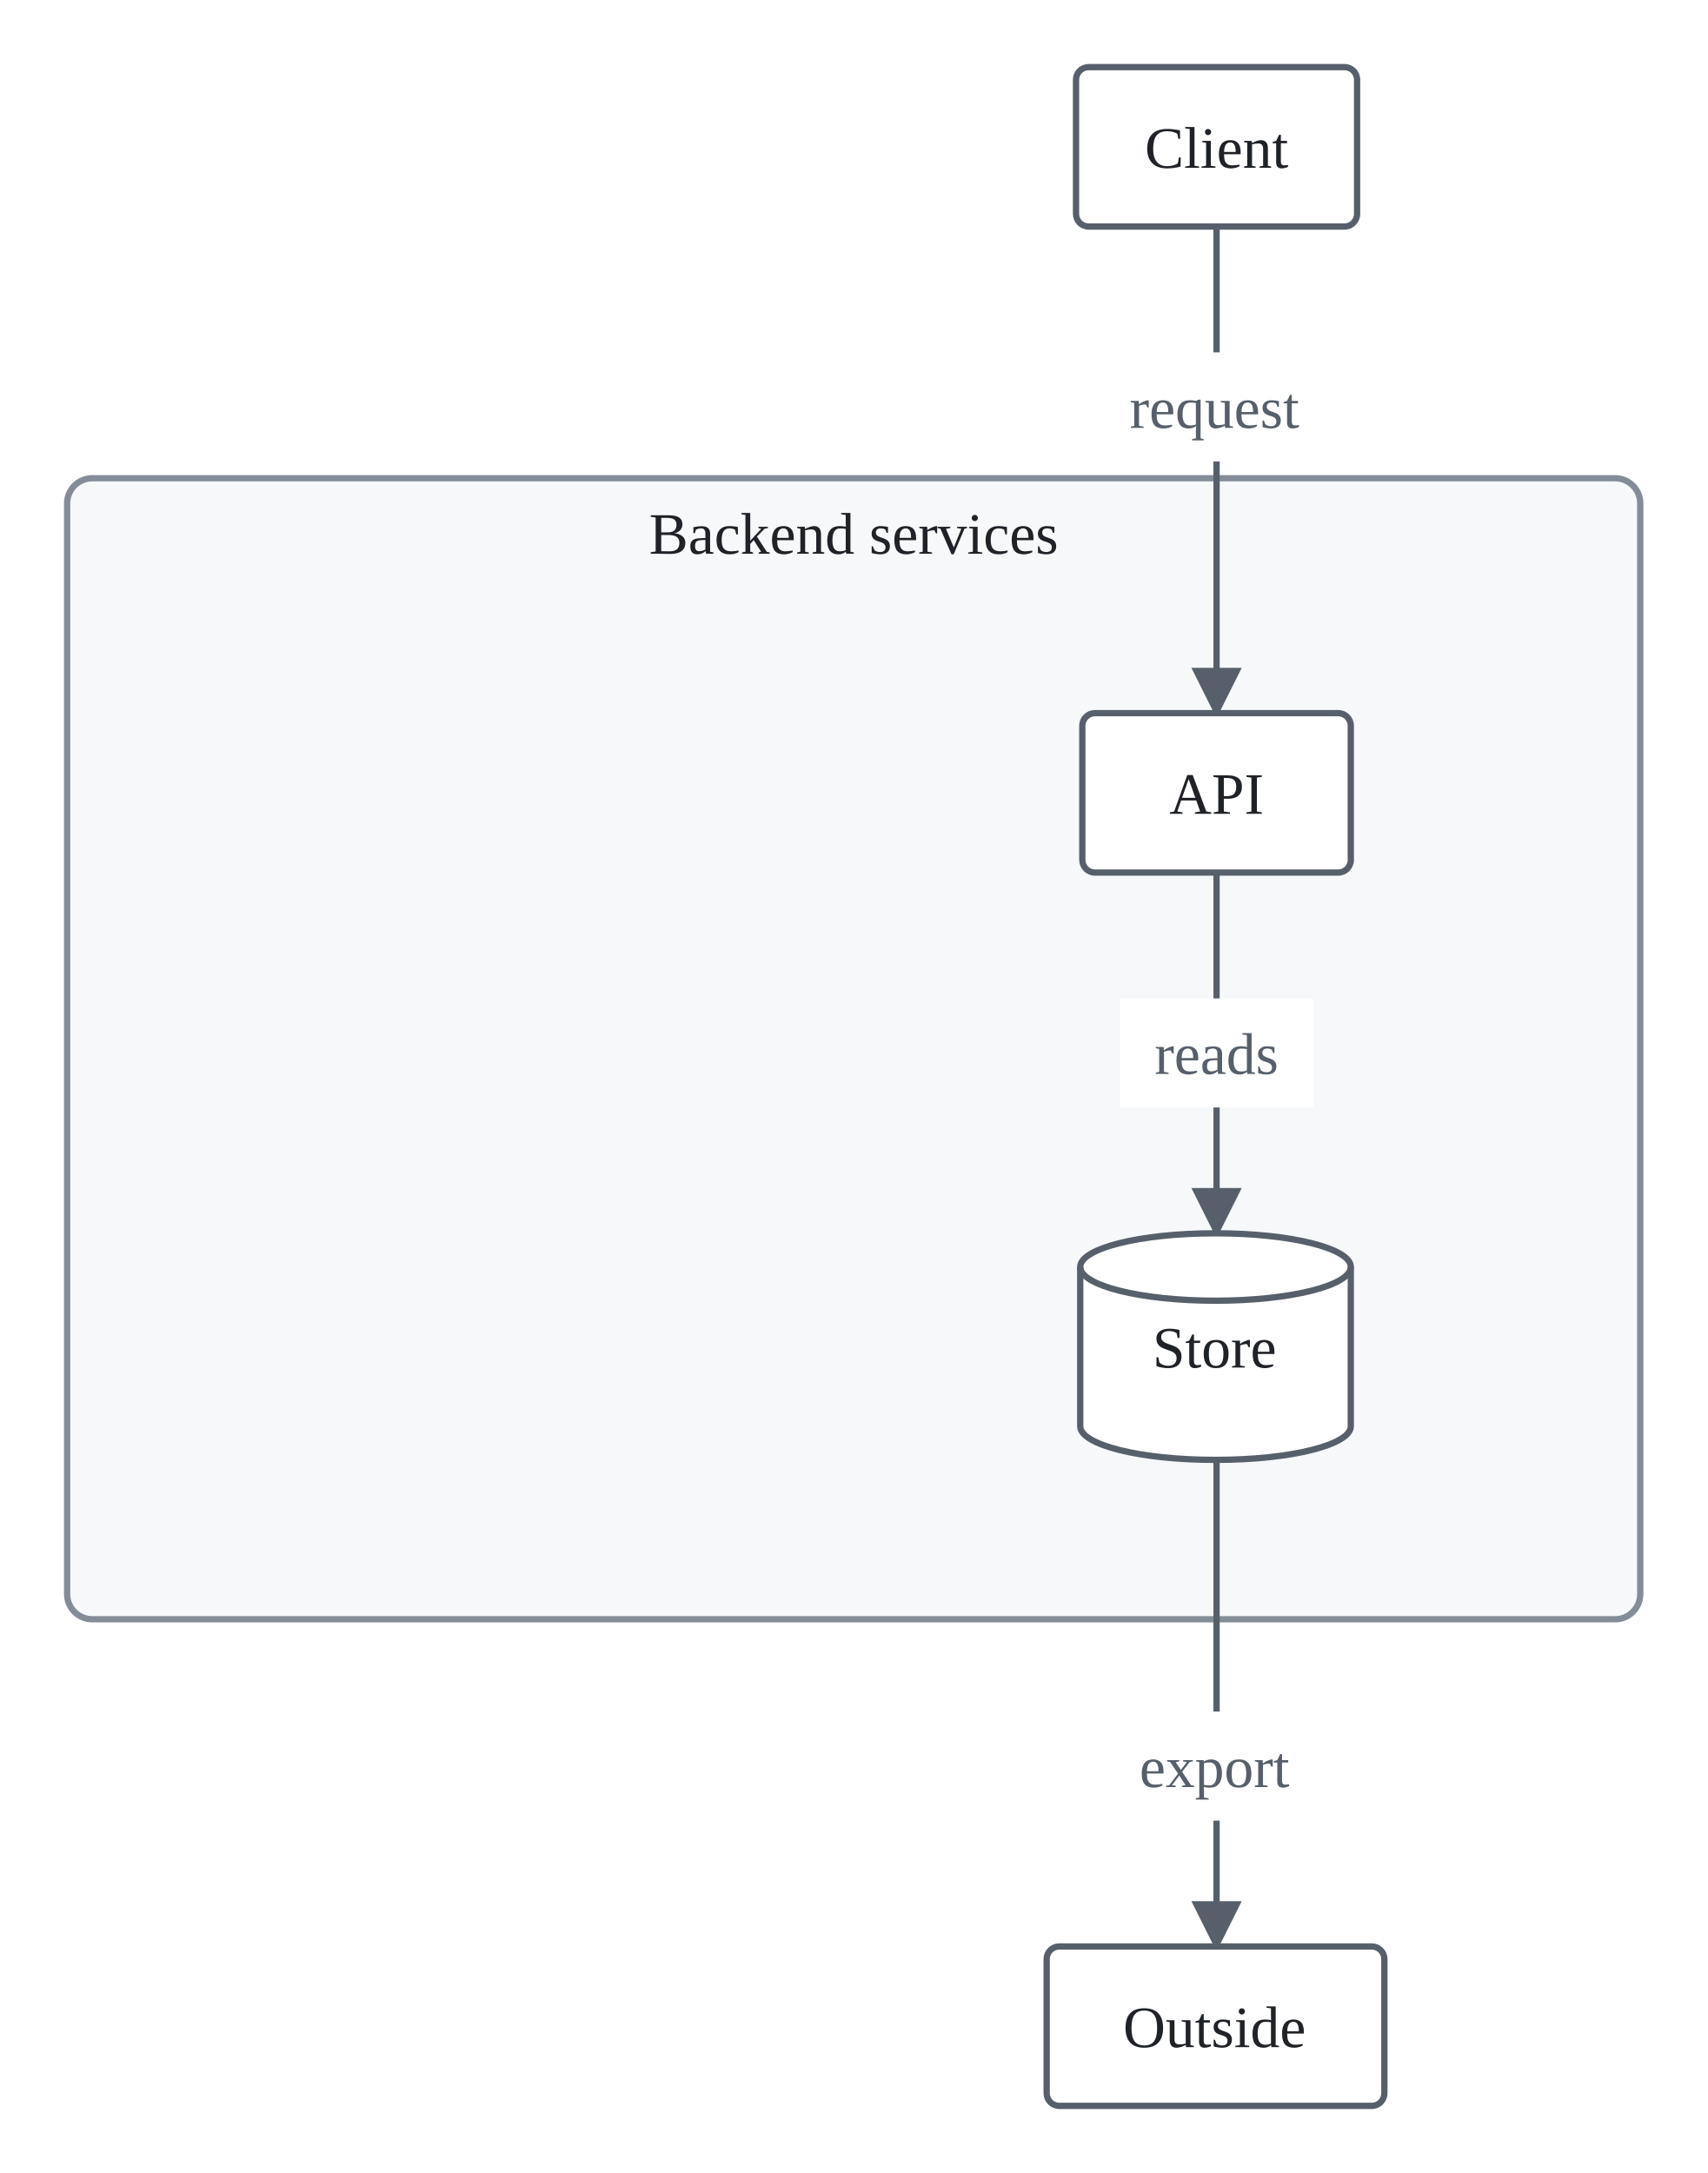
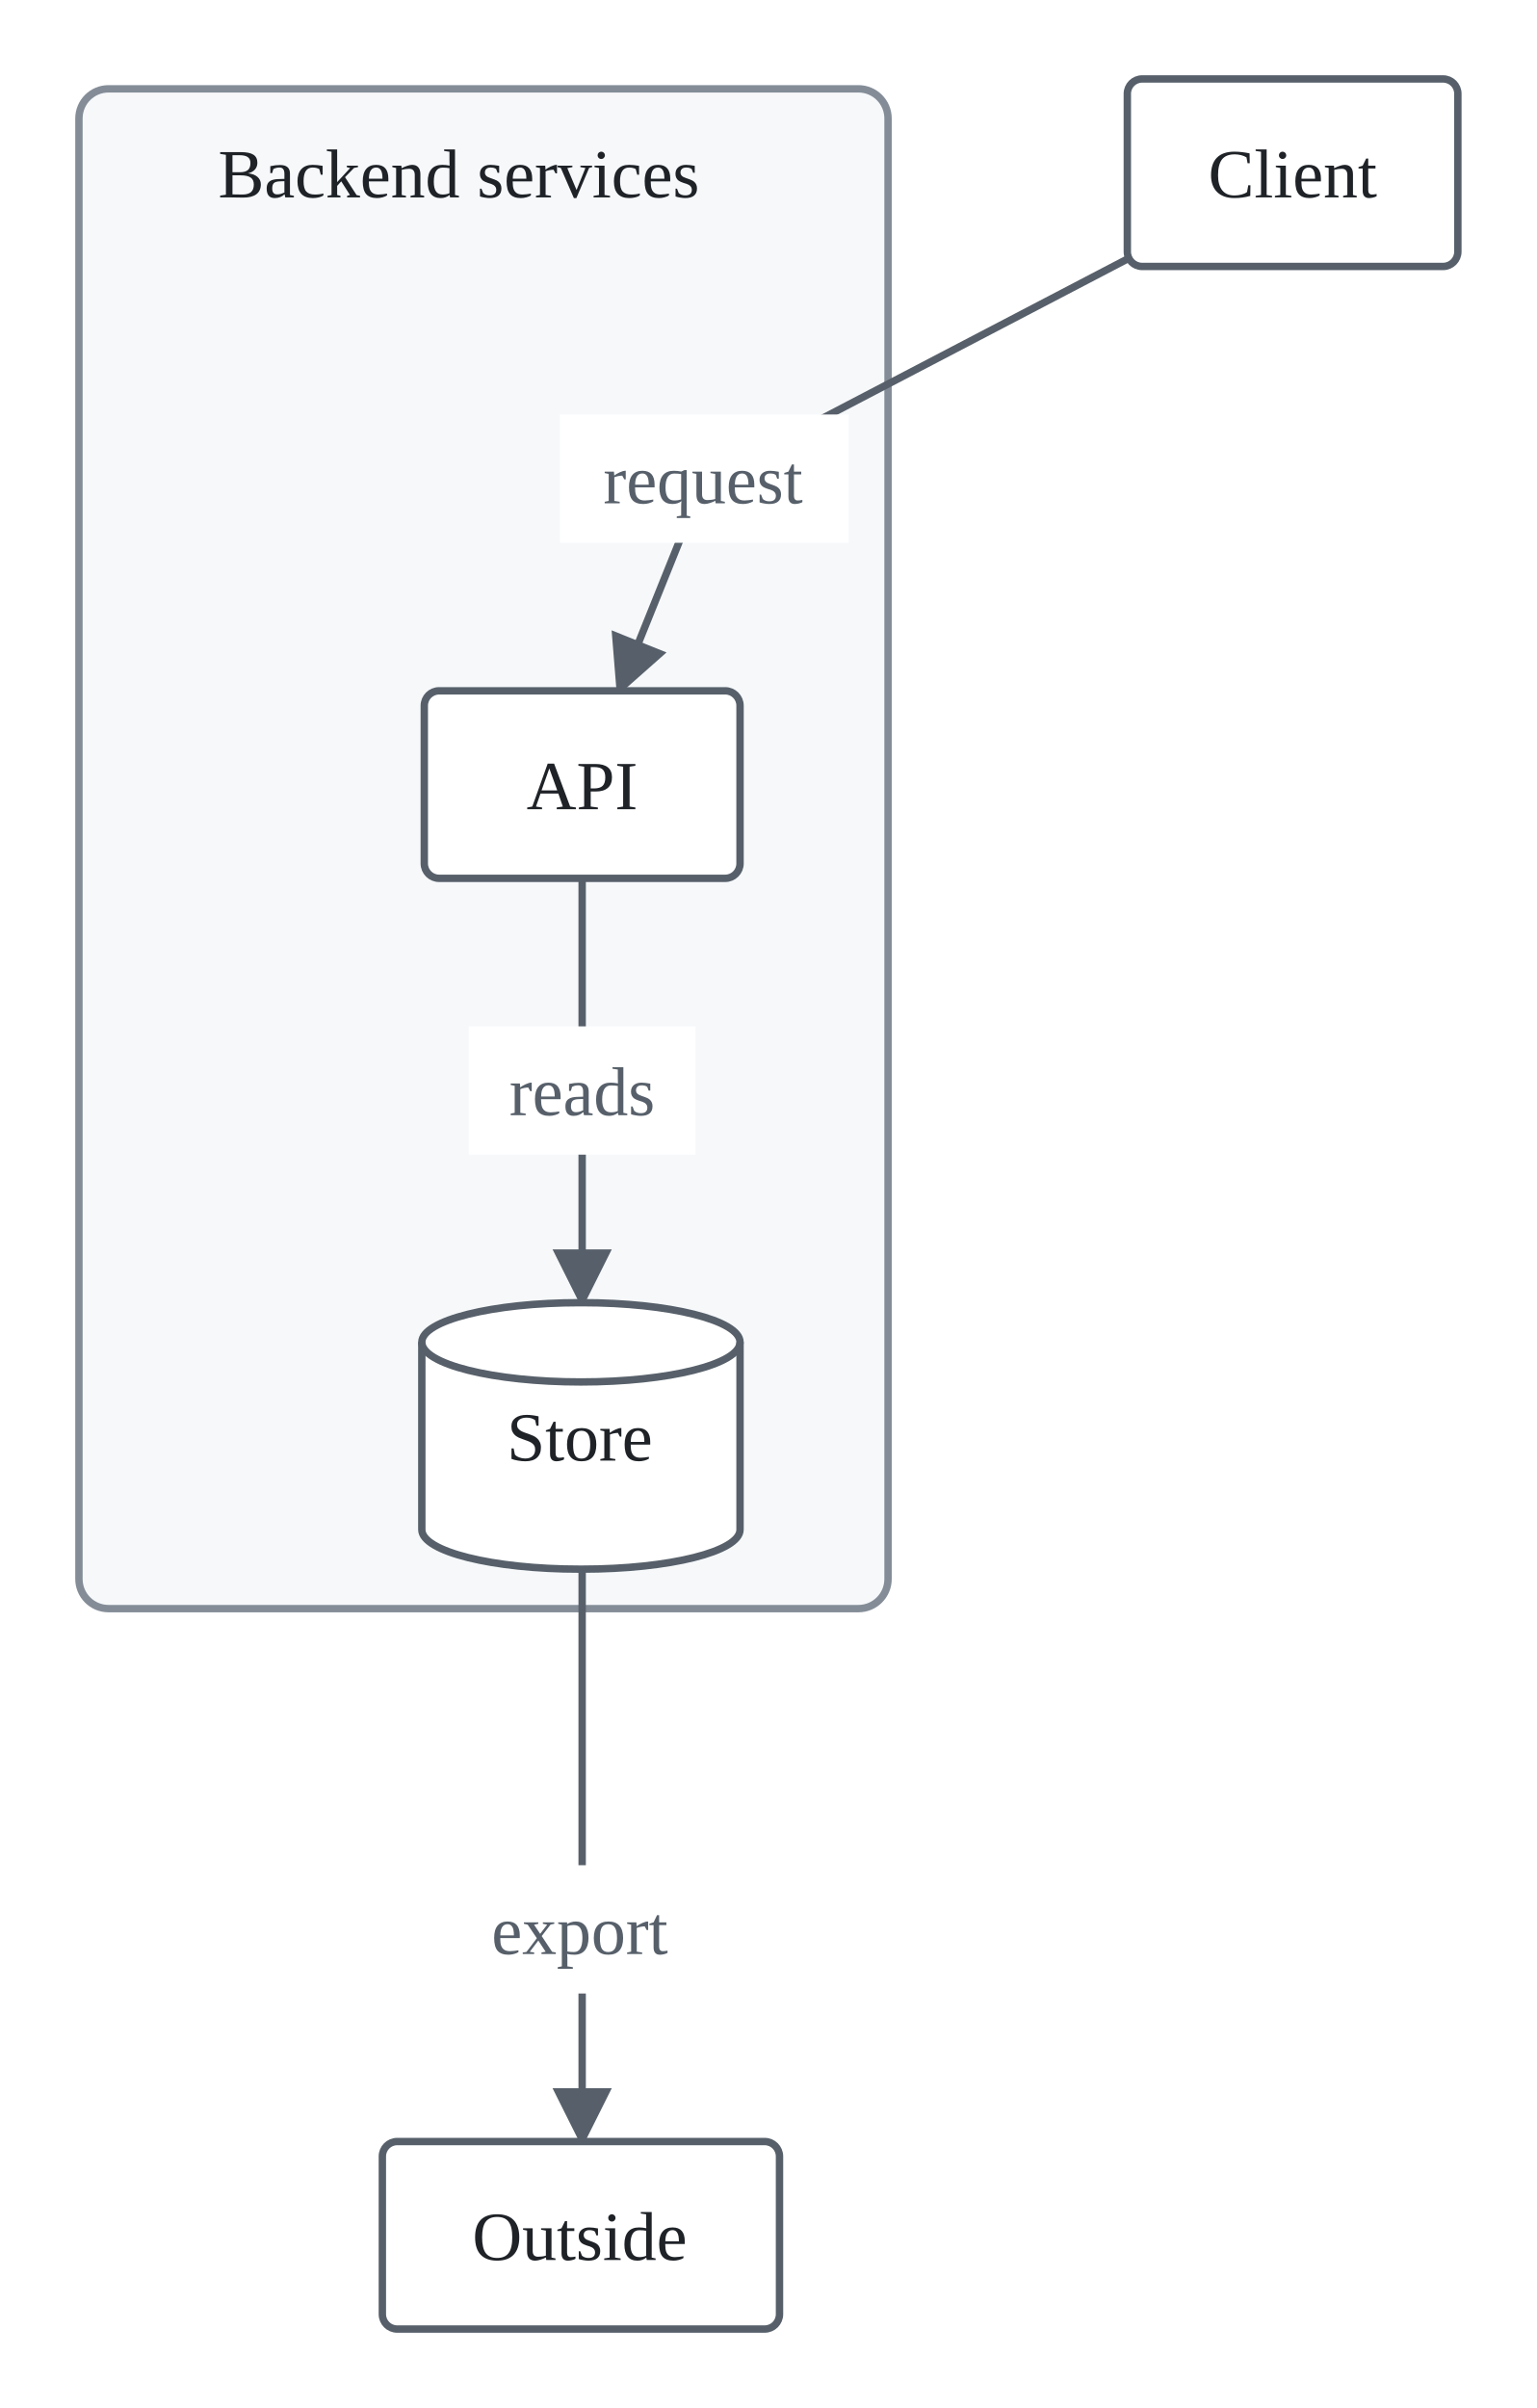
- <svg xmlns="http://www.w3.org/2000/svg" viewBox="0 0 407 518" role="img" aria-labelledby="vd-title vd-desc" class="vd-diagram" style="font-family:var(--vd-font,system-ui,sans-serif);font-size:14px">
+ <svg xmlns="http://www.w3.org/2000/svg" viewBox="0 0 311.5 488" role="img" aria-labelledby="vd-title vd-desc" class="vd-diagram" style="font-family:var(--vd-font,system-ui,sans-serif);font-size:14px">
  <defs>
    <marker id="vd-arrow" viewBox="0 0 10 10" refX="9" refY="5" markerWidth="8" markerHeight="8" orient="auto">
      <path d="M0 0L10 5L0 10z" style="fill:var(--vd-edge,#57606a)" />
    </marker>
  </defs>
  <g class="vd-containers">
-     <rect class="vd-container" x="16" y="114" width="375" height="272" rx="6" style="fill:var(--vd-container-fill,#f6f8fa);stroke:var(--vd-container-stroke,#848d97);stroke-width:1.5" />
-     <text class="vd-container-label" x="203.5" y="132" text-anchor="middle" style="fill:var(--vd-text,#1f2328);stroke:none">
-       <tspan x="203.5" dy="0">Backend services</tspan>
+     <rect class="vd-container" x="16" y="18" width="164" height="308" rx="6" style="fill:var(--vd-container-fill,#f6f8fa);stroke:var(--vd-container-stroke,#848d97);stroke-width:1.5" />
+     <text class="vd-container-label" x="93" y="40" text-anchor="middle" style="fill:var(--vd-text,#1f2328);stroke:none">
+       <tspan x="93" dy="0">Backend services</tspan>
    </text>
  </g>
  <g class="vd-edges" style="fill:none;stroke:var(--vd-edge,#57606a);stroke-width:1.5">
-     <path class="vd-edge" d="M290 208L290 251L290 294" marker-end="url(#vd-arrow)" />
-     <path class="vd-edge" d="M290 54L290 97L290 140L290 170" marker-end="url(#vd-arrow)" />
-     <path class="vd-edge" d="M290 348L290 378L290 421L290 464" marker-end="url(#vd-arrow)" />
+     <path class="vd-edge" d="M118 178L118 221L118 264" marker-end="url(#vd-arrow)" />
+     <path class="vd-edge" d="M228.5 52.5L150 93.5Q143 97 140 104L125.5 140" marker-end="url(#vd-arrow)" />
+     <path class="vd-edge" d="M118 318L118 348L118 391L118 434" marker-end="url(#vd-arrow)" />
  </g>
  <g class="vd-nodes">
    <g class="vd-node">
-       <rect class="vd-node-shape" x="256.5" y="16" width="67" height="38" rx="3" style="fill:var(--vd-node-fill,#fff);stroke:var(--vd-node-stroke,#57606a);stroke-width:1.5" />
-       <text class="vd-label" x="290" y="40" text-anchor="middle" style="fill:var(--vd-text,#1f2328);stroke:none">
-         <tspan x="290" dy="0">Client</tspan>
+       <rect class="vd-node-shape" x="228.5" y="16" width="67" height="38" rx="3" style="fill:var(--vd-node-fill,#fff);stroke:var(--vd-node-stroke,#57606a);stroke-width:1.5" />
+       <text class="vd-label" x="262" y="40" text-anchor="middle" style="fill:var(--vd-text,#1f2328);stroke:none">
+         <tspan x="262" dy="0">Client</tspan>
      </text>
    </g>
    <g class="vd-node">
-       <rect class="vd-node-shape" x="249.5" y="464" width="80.5" height="38" rx="3" style="fill:var(--vd-node-fill,#fff);stroke:var(--vd-node-stroke,#57606a);stroke-width:1.5" />
-       <text class="vd-label" x="289.5" y="488" text-anchor="middle" style="fill:var(--vd-text,#1f2328);stroke:none">
-         <tspan x="289.5" dy="0">Outside</tspan>
+       <rect class="vd-node-shape" x="77.5" y="434" width="80.5" height="38" rx="3" style="fill:var(--vd-node-fill,#fff);stroke:var(--vd-node-stroke,#57606a);stroke-width:1.5" />
+       <text class="vd-label" x="117.5" y="458" text-anchor="middle" style="fill:var(--vd-text,#1f2328);stroke:none">
+         <tspan x="117.5" dy="0">Outside</tspan>
      </text>
    </g>
    <g class="vd-node">
-       <rect class="vd-node-shape" x="258" y="170" width="64" height="38" rx="3" style="fill:var(--vd-node-fill,#fff);stroke:var(--vd-node-stroke,#57606a);stroke-width:1.5" />
-       <text class="vd-label" x="290" y="194" text-anchor="middle" style="fill:var(--vd-text,#1f2328);stroke:none">
-         <tspan x="290" dy="0">API</tspan>
+       <rect class="vd-node-shape" x="86" y="140" width="64" height="38" rx="3" style="fill:var(--vd-node-fill,#fff);stroke:var(--vd-node-stroke,#57606a);stroke-width:1.5" />
+       <text class="vd-label" x="118" y="164" text-anchor="middle" style="fill:var(--vd-text,#1f2328);stroke:none">
+         <tspan x="118" dy="0">API</tspan>
      </text>
    </g>
    <g class="vd-node">
-       <rect class="vd-node-shape" x="257.5" y="294" width="64.5" height="54" rx="32" ry="8" style="fill:var(--vd-node-fill,#fff);stroke:var(--vd-node-stroke,#57606a);stroke-width:1.5" />
-       <path class="vd-node-rim" d="M257.5 302A32 8 0 0 0 322 302" style="fill:none;stroke:var(--vd-node-stroke,#57606a);stroke-width:1.5" />
-       <text class="vd-label" x="289.5" y="326" text-anchor="middle" style="fill:var(--vd-text,#1f2328);stroke:none">
-         <tspan x="289.5" dy="0">Store</tspan>
+       <rect class="vd-node-shape" x="85.5" y="264" width="64.5" height="54" rx="32" ry="8" style="fill:var(--vd-node-fill,#fff);stroke:var(--vd-node-stroke,#57606a);stroke-width:1.5" />
+       <path class="vd-node-rim" d="M85.5 272A32 8 0 0 0 150 272" style="fill:none;stroke:var(--vd-node-stroke,#57606a);stroke-width:1.5" />
+       <text class="vd-label" x="117.5" y="296" text-anchor="middle" style="fill:var(--vd-text,#1f2328);stroke:none">
+         <tspan x="117.5" dy="0">Store</tspan>
      </text>
    </g>
  </g>
  <g class="vd-edge-labels">
-     <rect class="vd-edge-label-bg" x="267" y="238" width="46" height="26" style="fill:var(--vd-bg,#fff);stroke:none" />
-     <text class="vd-edge-label" x="290" y="256" text-anchor="middle" style="fill:var(--vd-muted,#57606a);stroke:none">
-       <tspan x="290" dy="0">reads</tspan>
+     <rect class="vd-edge-label-bg" x="95" y="208" width="46" height="26" style="fill:var(--vd-bg,#fff);stroke:none" />
+     <text class="vd-edge-label" x="118" y="226" text-anchor="middle" style="fill:var(--vd-muted,#57606a);stroke:none">
+       <tspan x="118" dy="0">reads</tspan>
    </text>
-     <rect class="vd-edge-label-bg" x="260.5" y="84" width="58.5" height="26" style="fill:var(--vd-bg,#fff);stroke:none" />
-     <text class="vd-edge-label" x="289.5" y="102" text-anchor="middle" style="fill:var(--vd-muted,#57606a);stroke:none">
-       <tspan x="289.5" dy="0">request</tspan>
+     <rect class="vd-edge-label-bg" x="113.5" y="84" width="58.5" height="26" style="fill:var(--vd-bg,#fff);stroke:none" />
+     <text class="vd-edge-label" x="142.5" y="102" text-anchor="middle" style="fill:var(--vd-muted,#57606a);stroke:none">
+       <tspan x="142.5" dy="0">request</tspan>
    </text>
-     <rect class="vd-edge-label-bg" x="264.5" y="408" width="50.5" height="26" style="fill:var(--vd-bg,#fff);stroke:none" />
-     <text class="vd-edge-label" x="289.5" y="426" text-anchor="middle" style="fill:var(--vd-muted,#57606a);stroke:none">
-       <tspan x="289.5" dy="0">export</tspan>
+     <rect class="vd-edge-label-bg" x="92.5" y="378" width="50.5" height="26" style="fill:var(--vd-bg,#fff);stroke:none" />
+     <text class="vd-edge-label" x="117.5" y="396" text-anchor="middle" style="fill:var(--vd-muted,#57606a);stroke:none">
+       <tspan x="117.5" dy="0">export</tspan>
    </text>
  </g>
</svg>
